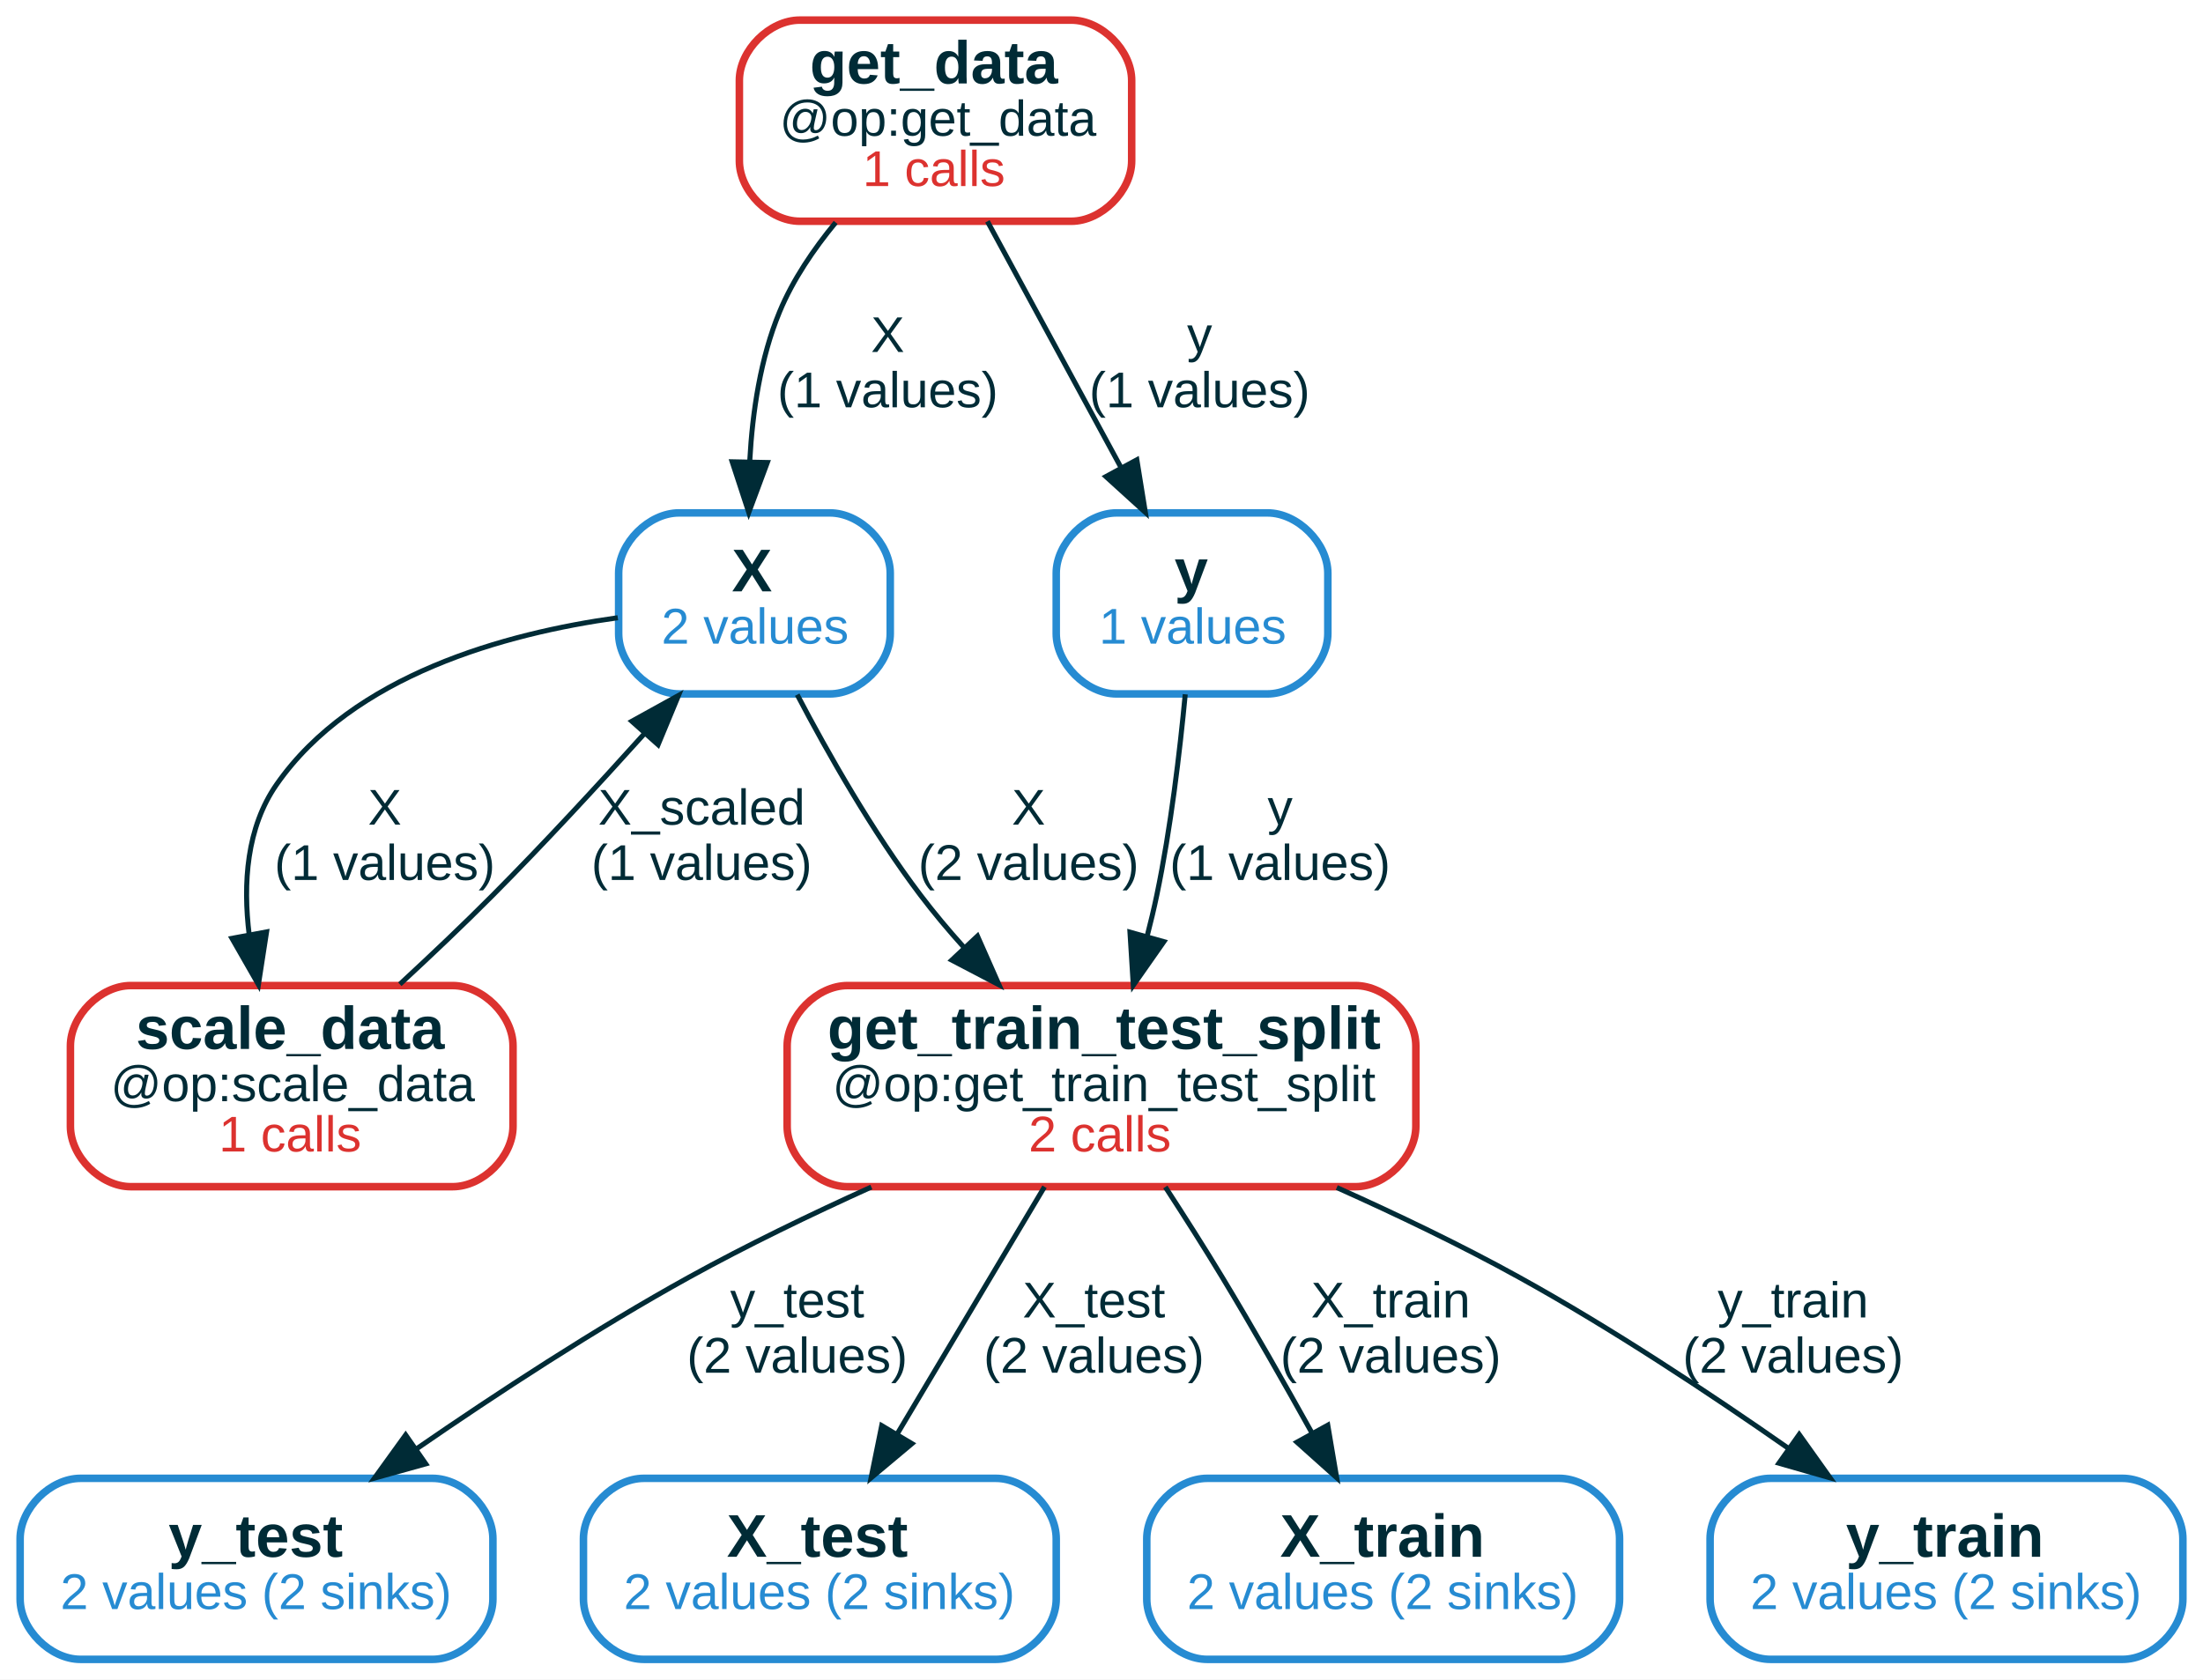
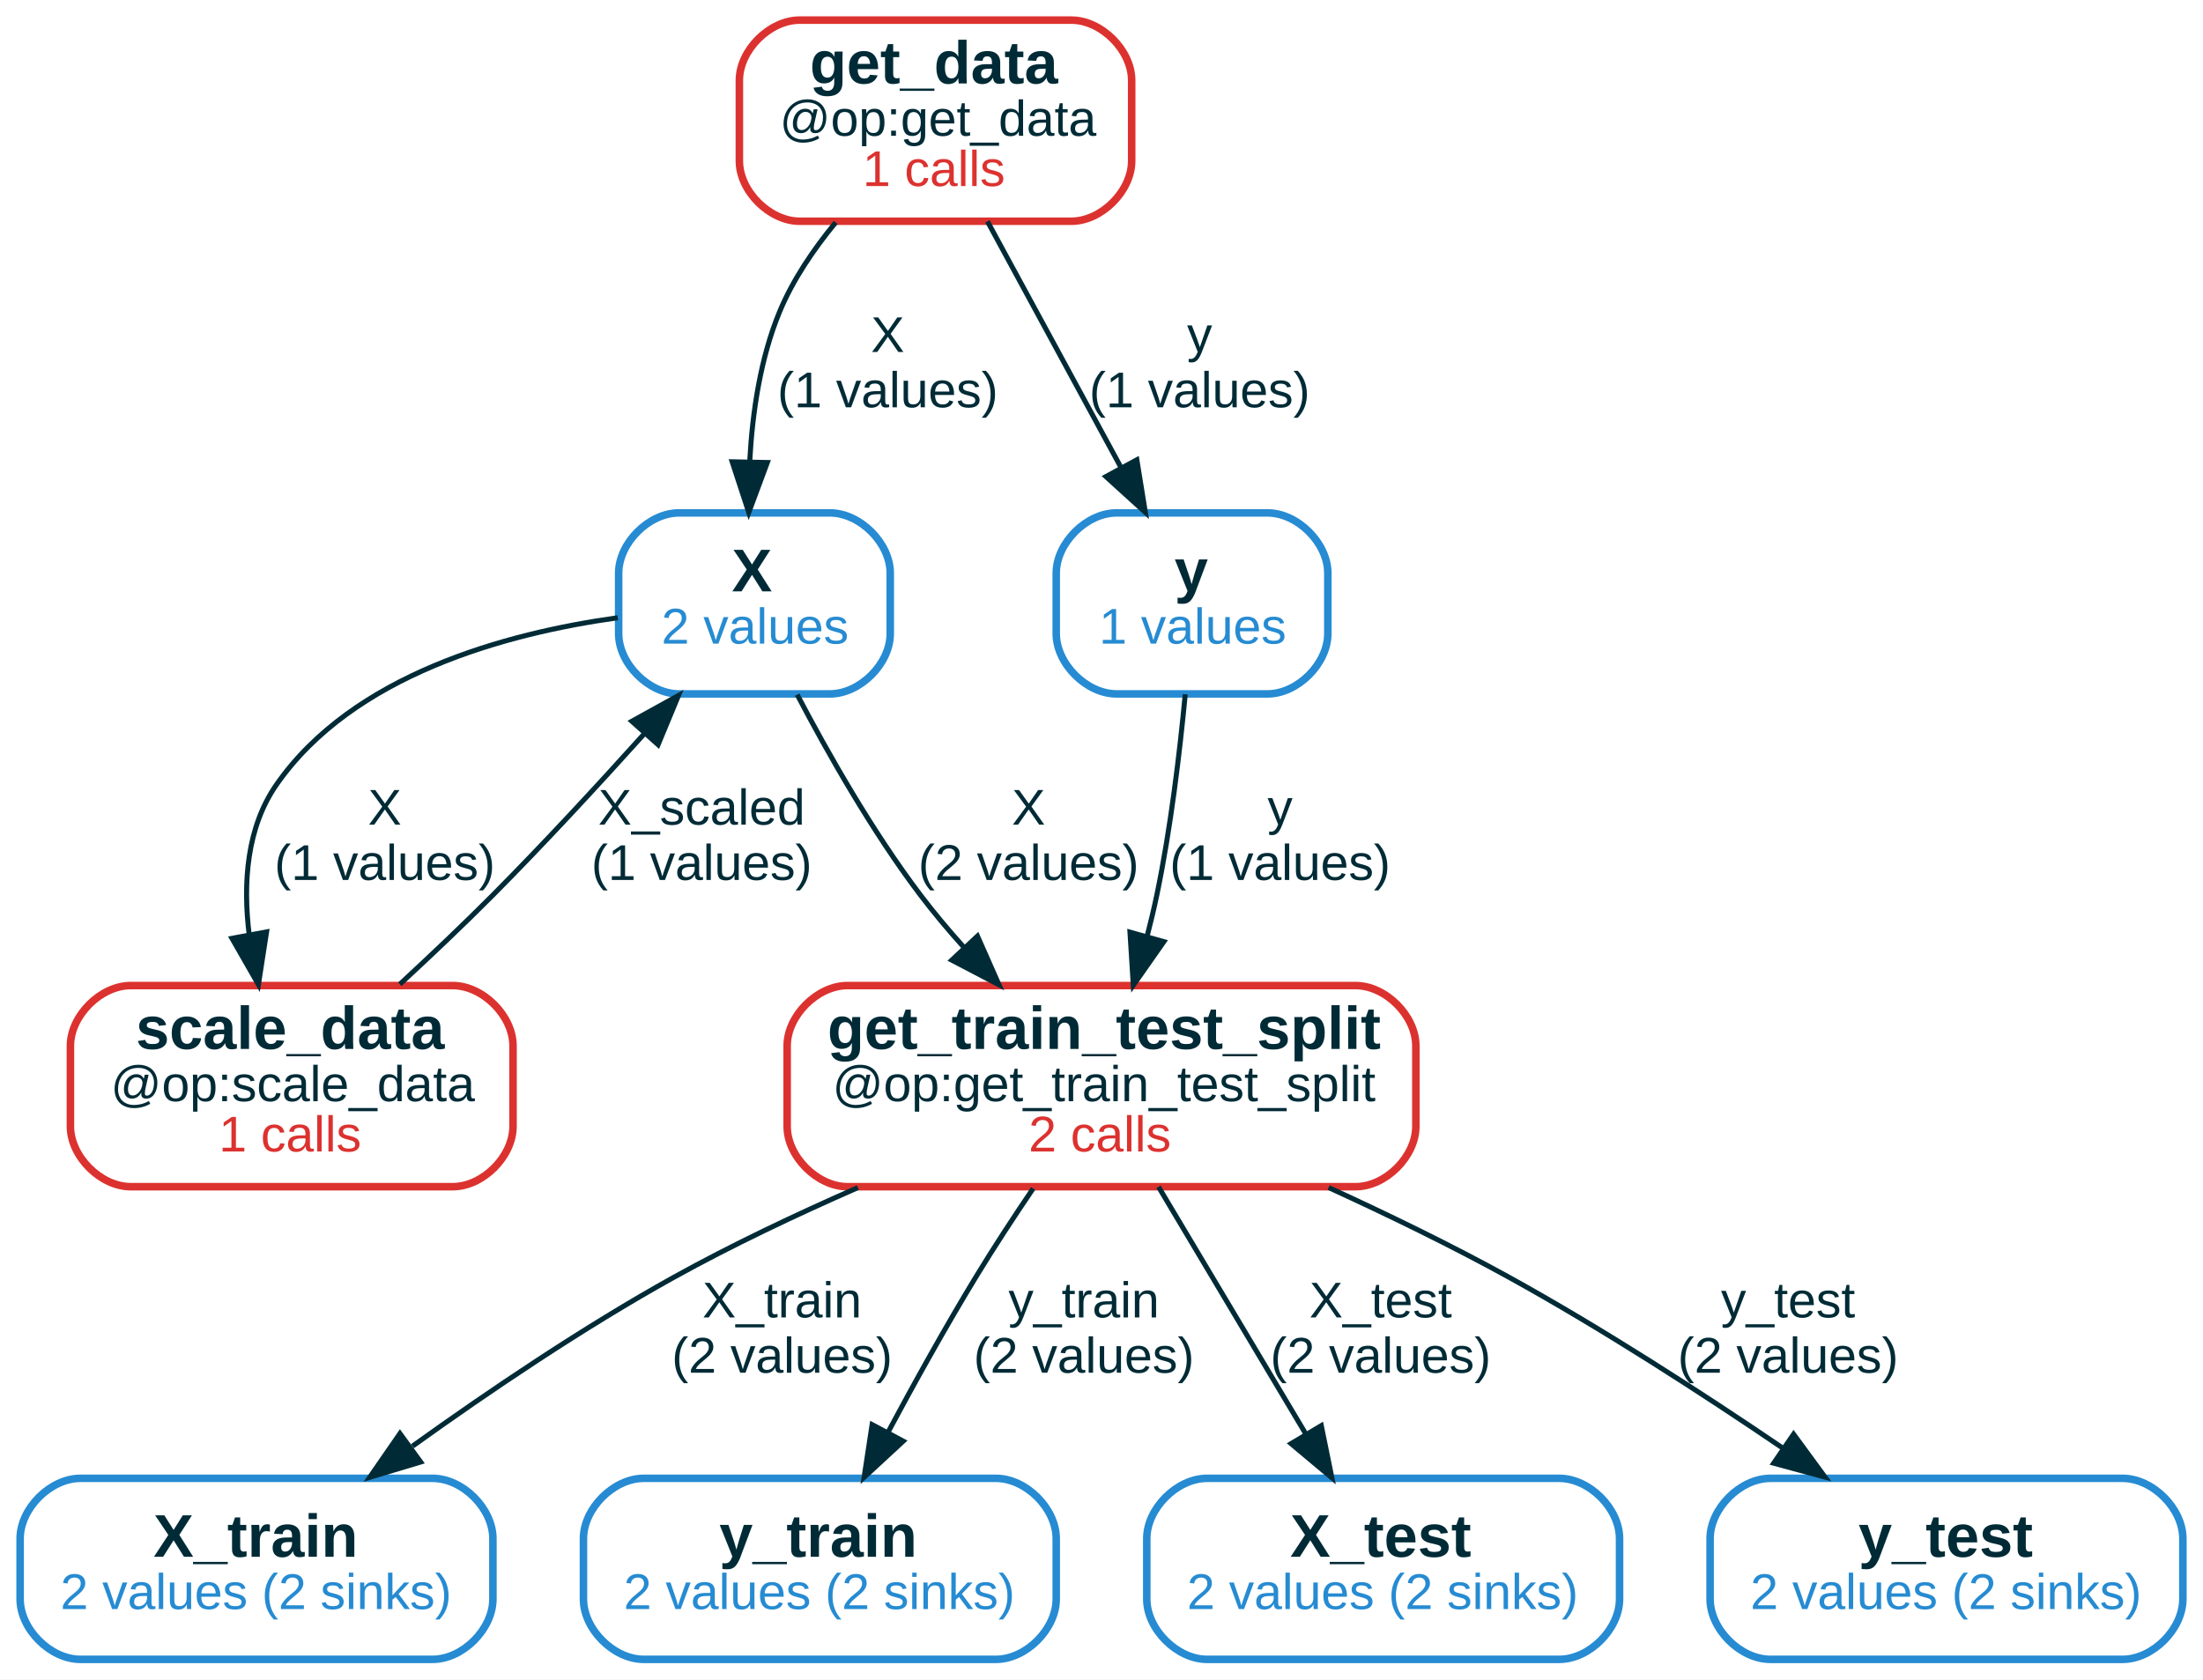
<svg xmlns="http://www.w3.org/2000/svg" width="438pt" height="334pt" viewBox="0.00 0.00 438.00 334.00">
  <g id="graph0" class="graph" transform="scale(1 1) rotate(0) translate(4 330)">
    <polygon fill="white" stroke="transparent" points="-4,4 -4,-330 434,-330 434,4 -4,4" />
    <g id="node1" class="node">
      <path fill="none" stroke="#268bd2" stroke-width="1.5" d="M82,-36C82,-36 12,-36 12,-36 6,-36 0,-30 0,-24 0,-24 0,-12 0,-12 0,-6 6,0 12,0 12,0 82,0 82,0 88,0 94,-6 94,-12 94,-12 94,-24 94,-24 94,-30 88,-36 82,-36" />
-       <text text-anchor="start" x="29.5" y="-20.4" font-family="Liberation Sans,Helvetica,Arial,sans-serif" font-weight="bold" font-size="12.00" fill="#002b36">y_test</text>
+       <text text-anchor="start" x="26.5" y="-20.4" font-family="Liberation Sans,Helvetica,Arial,sans-serif" font-weight="bold" font-size="12.00" fill="#002b36">X_train</text>
      <text text-anchor="start" x="8" y="-10" font-family="Liberation Sans,Helvetica,Arial,sans-serif" font-size="10.00" fill="#268bd2">2 values (2 sinks)</text>
    </g>
    <g id="node2" class="node">
      <path fill="none" stroke="#268bd2" stroke-width="1.5" d="M161,-228C161,-228 131,-228 131,-228 125,-228 119,-222 119,-216 119,-216 119,-204 119,-204 119,-198 125,-192 131,-192 131,-192 161,-192 161,-192 167,-192 173,-198 173,-204 173,-204 173,-216 173,-216 173,-222 167,-228 161,-228" />
      <text text-anchor="start" x="141.5" y="-212.4" font-family="Liberation Sans,Helvetica,Arial,sans-serif" font-weight="bold" font-size="12.00" fill="#002b36">X</text>
      <text text-anchor="start" x="127.5" y="-202" font-family="Liberation Sans,Helvetica,Arial,sans-serif" font-size="10.00" fill="#268bd2">2 values</text>
    </g>
-     <g id="node7" class="node">
+     <g id="node8" class="node">
+       <path fill="none" stroke="#dc322f" stroke-width="1.5" d="M265.5,-134C265.5,-134 164.5,-134 164.5,-134 158.5,-134 152.5,-128 152.5,-122 152.5,-122 152.5,-106 152.5,-106 152.5,-100 158.5,-94 164.5,-94 164.5,-94 265.5,-94 265.5,-94 271.5,-94 277.5,-100 277.5,-106 277.5,-106 277.5,-122 277.5,-122 277.5,-128 271.5,-134 265.5,-134" />
+       <text text-anchor="start" x="160.5" y="-121.4" font-family="Liberation Sans,Helvetica,Arial,sans-serif" font-weight="bold" font-size="12.00" fill="#002b36">get_train_test_split</text>
+       <text text-anchor="start" x="161.5" y="-111" font-family="Liberation Sans,Helvetica,Arial,sans-serif" font-size="10.00" fill="#002b36">@op:get_train_test_split</text>
+       <text text-anchor="start" x="200.5" y="-101" font-family="Liberation Sans,Helvetica,Arial,sans-serif" font-size="10.00" fill="#dc322f">2 calls</text>
+     </g>
+     <g id="edge6" class="edge">
+       <path fill="none" stroke="#002b36" d="M154.5,-191.85C160.63,-180.16 169.47,-164.58 179,-152 181.62,-148.54 184.53,-145.07 187.54,-141.72" />
+       <polygon fill="#002b36" stroke="#002b36" points="190.34,-143.84 194.62,-134.15 185.23,-139.06 190.34,-143.84" />
+       <text text-anchor="middle" x="200.5" y="-166" font-family="Liberation Sans,Helvetica,Arial,sans-serif" font-size="10.00" fill="#002b36">X</text>
+       <text text-anchor="middle" x="200.5" y="-155" font-family="Liberation Sans,Helvetica,Arial,sans-serif" font-size="10.00" fill="#002b36">(2 values)</text>
+     </g>
+     <g id="node9" class="node">
      <path fill="none" stroke="#dc322f" stroke-width="1.5" d="M86,-134C86,-134 22,-134 22,-134 16,-134 10,-128 10,-122 10,-122 10,-106 10,-106 10,-100 16,-94 22,-94 22,-94 86,-94 86,-94 92,-94 98,-100 98,-106 98,-106 98,-122 98,-122 98,-128 92,-134 86,-134" />
      <text text-anchor="start" x="23" y="-121.4" font-family="Liberation Sans,Helvetica,Arial,sans-serif" font-weight="bold" font-size="12.00" fill="#002b36">scale_data</text>
      <text text-anchor="start" x="18" y="-111" font-family="Liberation Sans,Helvetica,Arial,sans-serif" font-size="10.00" fill="#002b36">@op:scale_data</text>
      <text text-anchor="start" x="39.5" y="-101" font-family="Liberation Sans,Helvetica,Arial,sans-serif" font-size="10.00" fill="#dc322f">1 calls</text>
    </g>
    <g id="edge5" class="edge">
      <path fill="none" stroke="#002b36" d="M118.83,-207.15C96.5,-204.04 66.18,-195.77 51,-174 45.02,-165.42 44.28,-154.31 45.55,-144.05" />
      <polygon fill="#002b36" stroke="#002b36" points="49,-144.67 47.38,-134.2 42.12,-143.39 49,-144.67" />
      <text text-anchor="middle" x="72.5" y="-166" font-family="Liberation Sans,Helvetica,Arial,sans-serif" font-size="10.00" fill="#002b36">X</text>
      <text text-anchor="middle" x="72.5" y="-155" font-family="Liberation Sans,Helvetica,Arial,sans-serif" font-size="10.00" fill="#002b36">(1 values)</text>
    </g>
-     <g id="node9" class="node">
-       <path fill="none" stroke="#dc322f" stroke-width="1.5" d="M265.5,-134C265.5,-134 164.5,-134 164.5,-134 158.5,-134 152.5,-128 152.5,-122 152.5,-122 152.5,-106 152.5,-106 152.5,-100 158.5,-94 164.5,-94 164.5,-94 265.5,-94 265.5,-94 271.5,-94 277.5,-100 277.5,-106 277.5,-106 277.5,-122 277.5,-122 277.5,-128 271.5,-134 265.5,-134" />
-       <text text-anchor="start" x="160.5" y="-121.4" font-family="Liberation Sans,Helvetica,Arial,sans-serif" font-weight="bold" font-size="12.00" fill="#002b36">get_train_test_split</text>
-       <text text-anchor="start" x="161.5" y="-111" font-family="Liberation Sans,Helvetica,Arial,sans-serif" font-size="10.00" fill="#002b36">@op:get_train_test_split</text>
-       <text text-anchor="start" x="200.5" y="-101" font-family="Liberation Sans,Helvetica,Arial,sans-serif" font-size="10.00" fill="#dc322f">2 calls</text>
-     </g>
-     <g id="edge6" class="edge">
-       <path fill="none" stroke="#002b36" d="M154.5,-191.85C160.63,-180.16 169.47,-164.58 179,-152 181.62,-148.54 184.53,-145.07 187.54,-141.72" />
-       <polygon fill="#002b36" stroke="#002b36" points="190.34,-143.84 194.62,-134.15 185.23,-139.06 190.34,-143.84" />
-       <text text-anchor="middle" x="200.5" y="-166" font-family="Liberation Sans,Helvetica,Arial,sans-serif" font-size="10.00" fill="#002b36">X</text>
-       <text text-anchor="middle" x="200.5" y="-155" font-family="Liberation Sans,Helvetica,Arial,sans-serif" font-size="10.00" fill="#002b36">(2 values)</text>
-     </g>
    <g id="node3" class="node">
      <path fill="none" stroke="#268bd2" stroke-width="1.5" d="M194,-36C194,-36 124,-36 124,-36 118,-36 112,-30 112,-24 112,-24 112,-12 112,-12 112,-6 118,0 124,0 124,0 194,0 194,0 200,0 206,-6 206,-12 206,-12 206,-24 206,-24 206,-30 200,-36 194,-36" />
-       <text text-anchor="start" x="140.5" y="-20.4" font-family="Liberation Sans,Helvetica,Arial,sans-serif" font-weight="bold" font-size="12.00" fill="#002b36">X_test</text>
+       <text text-anchor="start" x="139" y="-20.4" font-family="Liberation Sans,Helvetica,Arial,sans-serif" font-weight="bold" font-size="12.00" fill="#002b36">y_train</text>
      <text text-anchor="start" x="120" y="-10" font-family="Liberation Sans,Helvetica,Arial,sans-serif" font-size="10.00" fill="#268bd2">2 values (2 sinks)</text>
    </g>
    <g id="node4" class="node">
+       <path fill="none" stroke="#268bd2" stroke-width="1.5" d="M306,-36C306,-36 236,-36 236,-36 230,-36 224,-30 224,-24 224,-24 224,-12 224,-12 224,-6 230,0 236,0 236,0 306,0 306,0 312,0 318,-6 318,-12 318,-12 318,-24 318,-24 318,-30 312,-36 306,-36" />
+       <text text-anchor="start" x="252.5" y="-20.4" font-family="Liberation Sans,Helvetica,Arial,sans-serif" font-weight="bold" font-size="12.00" fill="#002b36">X_test</text>
+       <text text-anchor="start" x="232" y="-10" font-family="Liberation Sans,Helvetica,Arial,sans-serif" font-size="10.00" fill="#268bd2">2 values (2 sinks)</text>
+     </g>
+     <g id="node5" class="node">
+       <path fill="none" stroke="#268bd2" stroke-width="1.5" d="M418,-36C418,-36 348,-36 348,-36 342,-36 336,-30 336,-24 336,-24 336,-12 336,-12 336,-6 342,0 348,0 348,0 418,0 418,0 424,0 430,-6 430,-12 430,-12 430,-24 430,-24 430,-30 424,-36 418,-36" />
+       <text text-anchor="start" x="365.5" y="-20.4" font-family="Liberation Sans,Helvetica,Arial,sans-serif" font-weight="bold" font-size="12.00" fill="#002b36">y_test</text>
+       <text text-anchor="start" x="344" y="-10" font-family="Liberation Sans,Helvetica,Arial,sans-serif" font-size="10.00" fill="#268bd2">2 values (2 sinks)</text>
+     </g>
+     <g id="node6" class="node">
      <path fill="none" stroke="#268bd2" stroke-width="1.5" d="M248,-228C248,-228 218,-228 218,-228 212,-228 206,-222 206,-216 206,-216 206,-204 206,-204 206,-198 212,-192 218,-192 218,-192 248,-192 248,-192 254,-192 260,-198 260,-204 260,-204 260,-216 260,-216 260,-222 254,-228 248,-228" />
      <text text-anchor="start" x="229.5" y="-212.4" font-family="Liberation Sans,Helvetica,Arial,sans-serif" font-weight="bold" font-size="12.00" fill="#002b36">y</text>
      <text text-anchor="start" x="214.5" y="-202" font-family="Liberation Sans,Helvetica,Arial,sans-serif" font-size="10.00" fill="#268bd2">1 values</text>
    </g>
    <g id="edge7" class="edge">
      <path fill="none" stroke="#002b36" d="M231.65,-191.92C230.57,-180.53 228.77,-165.27 226,-152 225.44,-149.32 224.78,-146.56 224.07,-143.81" />
      <polygon fill="#002b36" stroke="#002b36" points="227.4,-142.73 221.32,-134.05 220.66,-144.62 227.4,-142.73" />
      <text text-anchor="middle" x="250.5" y="-166" font-family="Liberation Sans,Helvetica,Arial,sans-serif" font-size="10.00" fill="#002b36">y</text>
      <text text-anchor="middle" x="250.5" y="-155" font-family="Liberation Sans,Helvetica,Arial,sans-serif" font-size="10.00" fill="#002b36">(1 values)</text>
    </g>
-     <g id="node5" class="node">
-       <path fill="none" stroke="#268bd2" stroke-width="1.5" d="M306,-36C306,-36 236,-36 236,-36 230,-36 224,-30 224,-24 224,-24 224,-12 224,-12 224,-6 230,0 236,0 236,0 306,0 306,0 312,0 318,-6 318,-12 318,-12 318,-24 318,-24 318,-30 312,-36 306,-36" />
-       <text text-anchor="start" x="250.5" y="-20.4" font-family="Liberation Sans,Helvetica,Arial,sans-serif" font-weight="bold" font-size="12.00" fill="#002b36">X_train</text>
-       <text text-anchor="start" x="232" y="-10" font-family="Liberation Sans,Helvetica,Arial,sans-serif" font-size="10.00" fill="#268bd2">2 values (2 sinks)</text>
-     </g>
-     <g id="node6" class="node">
-       <path fill="none" stroke="#268bd2" stroke-width="1.5" d="M418,-36C418,-36 348,-36 348,-36 342,-36 336,-30 336,-24 336,-24 336,-12 336,-12 336,-6 342,0 348,0 348,0 418,0 418,0 424,0 430,-6 430,-12 430,-12 430,-24 430,-24 430,-30 424,-36 418,-36" />
-       <text text-anchor="start" x="363" y="-20.4" font-family="Liberation Sans,Helvetica,Arial,sans-serif" font-weight="bold" font-size="12.00" fill="#002b36">y_train</text>
-       <text text-anchor="start" x="344" y="-10" font-family="Liberation Sans,Helvetica,Arial,sans-serif" font-size="10.00" fill="#268bd2">2 values (2 sinks)</text>
-     </g>
-     <g id="edge10" class="edge">
-       <path fill="none" stroke="#002b36" d="M75.49,-134.26C81.57,-139.88 88.13,-146.09 94,-152 104.13,-162.2 114.9,-173.86 124,-183.97" />
-       <polygon fill="#002b36" stroke="#002b36" points="121.62,-186.56 130.9,-191.69 126.84,-181.9 121.62,-186.56" />
-       <text text-anchor="middle" x="135.5" y="-166" font-family="Liberation Sans,Helvetica,Arial,sans-serif" font-size="10.00" fill="#002b36">X_scaled</text>
-       <text text-anchor="middle" x="135.5" y="-155" font-family="Liberation Sans,Helvetica,Arial,sans-serif" font-size="10.00" fill="#002b36">(1 values)</text>
-     </g>
-     <g id="node8" class="node">
+     <g id="node7" class="node">
      <path fill="none" stroke="#dc322f" stroke-width="1.5" d="M209,-326C209,-326 155,-326 155,-326 149,-326 143,-320 143,-314 143,-314 143,-298 143,-298 143,-292 149,-286 155,-286 155,-286 209,-286 209,-286 215,-286 221,-292 221,-298 221,-298 221,-314 221,-314 221,-320 215,-326 209,-326" />
      <text text-anchor="start" x="157" y="-313.4" font-family="Liberation Sans,Helvetica,Arial,sans-serif" font-weight="bold" font-size="12.00" fill="#002b36">get_data</text>
      <text text-anchor="start" x="151" y="-303" font-family="Liberation Sans,Helvetica,Arial,sans-serif" font-size="10.00" fill="#002b36">@op:get_data</text>
      <text text-anchor="start" x="167.5" y="-293" font-family="Liberation Sans,Helvetica,Arial,sans-serif" font-size="10.00" fill="#dc322f">1 calls</text>
    </g>
    <g id="edge8" class="edge">
      <path fill="none" stroke="#002b36" d="M162.15,-285.76C157.75,-280.43 153.63,-274.35 151,-268 147.19,-258.8 145.6,-248.06 145.07,-238.4" />
      <polygon fill="#002b36" stroke="#002b36" points="148.56,-238.02 144.87,-228.09 141.57,-238.16 148.56,-238.02" />
      <text text-anchor="middle" x="172.5" y="-260" font-family="Liberation Sans,Helvetica,Arial,sans-serif" font-size="10.00" fill="#002b36">X</text>
      <text text-anchor="middle" x="172.5" y="-249" font-family="Liberation Sans,Helvetica,Arial,sans-serif" font-size="10.00" fill="#002b36">(1 values)</text>
    </g>
    <g id="edge9" class="edge">
      <path fill="none" stroke="#002b36" d="M192.32,-285.98C199.94,-271.94 210.39,-252.66 218.8,-237.17" />
      <polygon fill="#002b36" stroke="#002b36" points="222.03,-238.56 223.72,-228.1 215.88,-235.22 222.03,-238.56" />
      <text text-anchor="middle" x="234.5" y="-260" font-family="Liberation Sans,Helvetica,Arial,sans-serif" font-size="10.00" fill="#002b36">y</text>
      <text text-anchor="middle" x="234.5" y="-249" font-family="Liberation Sans,Helvetica,Arial,sans-serif" font-size="10.00" fill="#002b36">(1 values)</text>
    </g>
-     <g id="edge3" class="edge">
-       <path fill="none" stroke="#002b36" d="M169.24,-93.93C157.26,-88.51 144.48,-82.34 133,-76 114.48,-65.77 94.74,-52.85 78.85,-41.89" />
-       <polygon fill="#002b36" stroke="#002b36" points="80.65,-38.88 70.45,-36.04 76.65,-44.63 80.65,-38.88" />
-       <text text-anchor="middle" x="154.5" y="-68" font-family="Liberation Sans,Helvetica,Arial,sans-serif" font-size="10.00" fill="#002b36">y_test</text>
-       <text text-anchor="middle" x="154.5" y="-57" font-family="Liberation Sans,Helvetica,Arial,sans-serif" font-size="10.00" fill="#002b36">(2 values)</text>
+     <g id="edge2" class="edge">
+       <path fill="none" stroke="#002b36" d="M166.57,-93.82C154.41,-88.49 141.54,-82.4 130,-76 112.11,-66.08 93.23,-53.32 78,-42.39" />
+       <polygon fill="#002b36" stroke="#002b36" points="79.64,-39.25 69.5,-36.2 75.52,-44.91 79.64,-39.25" />
+       <text text-anchor="middle" x="151.5" y="-68" font-family="Liberation Sans,Helvetica,Arial,sans-serif" font-size="10.00" fill="#002b36">X_train</text>
+       <text text-anchor="middle" x="151.5" y="-57" font-family="Liberation Sans,Helvetica,Arial,sans-serif" font-size="10.00" fill="#002b36">(2 values)</text>
+     </g>
+     <g id="edge4" class="edge">
+       <path fill="none" stroke="#002b36" d="M201.41,-93.64C197.6,-88.02 193.54,-81.83 190,-76 183.97,-66.08 177.77,-54.91 172.52,-45.1" />
+       <polygon fill="#002b36" stroke="#002b36" points="175.58,-43.4 167.8,-36.2 169.39,-46.68 175.58,-43.4" />
+       <text text-anchor="middle" x="211.5" y="-68" font-family="Liberation Sans,Helvetica,Arial,sans-serif" font-size="10.00" fill="#002b36">y_train</text>
+       <text text-anchor="middle" x="211.5" y="-57" font-family="Liberation Sans,Helvetica,Arial,sans-serif" font-size="10.00" fill="#002b36">(2 values)</text>
    </g>
    <g id="edge1" class="edge">
-       <path fill="none" stroke="#002b36" d="M203.67,-93.98C195.23,-79.81 183.6,-60.3 174.33,-44.74" />
-       <polygon fill="#002b36" stroke="#002b36" points="177.31,-42.9 169.19,-36.1 171.3,-46.48 177.31,-42.9" />
-       <text text-anchor="middle" x="213.5" y="-68" font-family="Liberation Sans,Helvetica,Arial,sans-serif" font-size="10.00" fill="#002b36">X_test</text>
-       <text text-anchor="middle" x="213.5" y="-57" font-family="Liberation Sans,Helvetica,Arial,sans-serif" font-size="10.00" fill="#002b36">(2 values)</text>
+       <path fill="none" stroke="#002b36" d="M226.33,-93.98C234.77,-79.81 246.4,-60.3 255.67,-44.74" />
+       <polygon fill="#002b36" stroke="#002b36" points="258.7,-46.48 260.81,-36.1 252.69,-42.9 258.7,-46.48" />
+       <text text-anchor="middle" x="270.5" y="-68" font-family="Liberation Sans,Helvetica,Arial,sans-serif" font-size="10.00" fill="#002b36">X_test</text>
+       <text text-anchor="middle" x="270.5" y="-57" font-family="Liberation Sans,Helvetica,Arial,sans-serif" font-size="10.00" fill="#002b36">(2 values)</text>
    </g>
-     <g id="edge2" class="edge">
-       <path fill="none" stroke="#002b36" d="M227.69,-93.94C231.41,-88.22 235.44,-81.9 239,-76 245.05,-65.99 251.41,-54.8 256.86,-45" />
-       <polygon fill="#002b36" stroke="#002b36" points="259.99,-46.57 261.76,-36.12 253.86,-43.19 259.99,-46.57" />
-       <text text-anchor="middle" x="272.5" y="-68" font-family="Liberation Sans,Helvetica,Arial,sans-serif" font-size="10.00" fill="#002b36">X_train</text>
-       <text text-anchor="middle" x="272.5" y="-57" font-family="Liberation Sans,Helvetica,Arial,sans-serif" font-size="10.00" fill="#002b36">(2 values)</text>
+     <g id="edge3" class="edge">
+       <path fill="none" stroke="#002b36" d="M260.16,-93.83C272,-88.41 284.63,-82.27 296,-76 314.54,-65.77 334.35,-52.95 350.38,-42.06" />
+       <polygon fill="#002b36" stroke="#002b36" points="352.6,-44.78 358.86,-36.24 348.64,-39.01 352.6,-44.78" />
+       <text text-anchor="middle" x="351.5" y="-68" font-family="Liberation Sans,Helvetica,Arial,sans-serif" font-size="10.00" fill="#002b36">y_test</text>
+       <text text-anchor="middle" x="351.5" y="-57" font-family="Liberation Sans,Helvetica,Arial,sans-serif" font-size="10.00" fill="#002b36">(2 values)</text>
    </g>
-     <g id="edge4" class="edge">
-       <path fill="none" stroke="#002b36" d="M261.78,-93.83C273.79,-88.45 286.54,-82.34 298,-76 316.37,-65.85 335.88,-52.93 351.58,-41.96" />
-       <polygon fill="#002b36" stroke="#002b36" points="353.72,-44.72 359.87,-36.09 349.68,-39.01 353.72,-44.72" />
-       <text text-anchor="middle" x="352.5" y="-68" font-family="Liberation Sans,Helvetica,Arial,sans-serif" font-size="10.00" fill="#002b36">y_train</text>
-       <text text-anchor="middle" x="352.5" y="-57" font-family="Liberation Sans,Helvetica,Arial,sans-serif" font-size="10.00" fill="#002b36">(2 values)</text>
+     <g id="edge10" class="edge">
+       <path fill="none" stroke="#002b36" d="M75.49,-134.26C81.57,-139.88 88.13,-146.09 94,-152 104.13,-162.2 114.9,-173.86 124,-183.97" />
+       <polygon fill="#002b36" stroke="#002b36" points="121.62,-186.56 130.9,-191.69 126.84,-181.9 121.62,-186.56" />
+       <text text-anchor="middle" x="135.5" y="-166" font-family="Liberation Sans,Helvetica,Arial,sans-serif" font-size="10.00" fill="#002b36">X_scaled</text>
+       <text text-anchor="middle" x="135.5" y="-155" font-family="Liberation Sans,Helvetica,Arial,sans-serif" font-size="10.00" fill="#002b36">(1 values)</text>
    </g>
  </g>
</svg>
